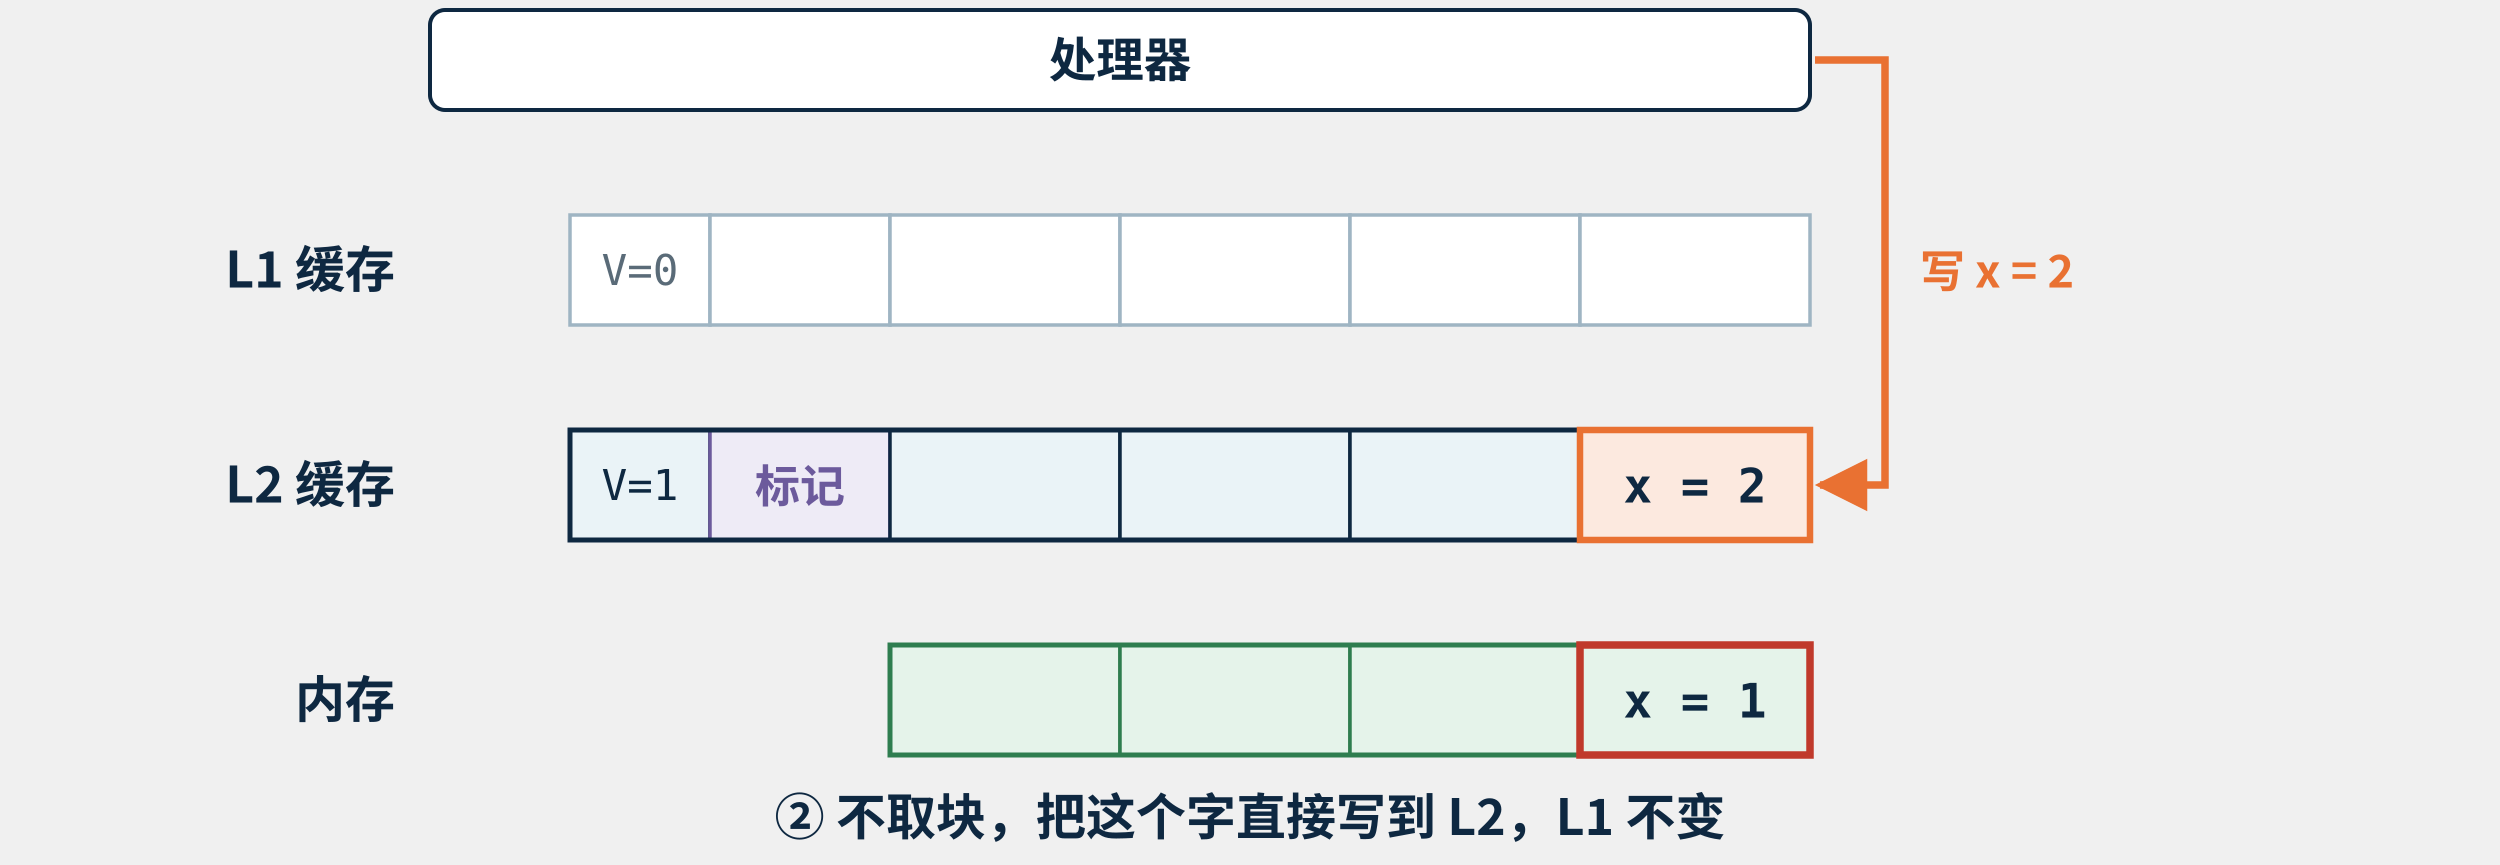
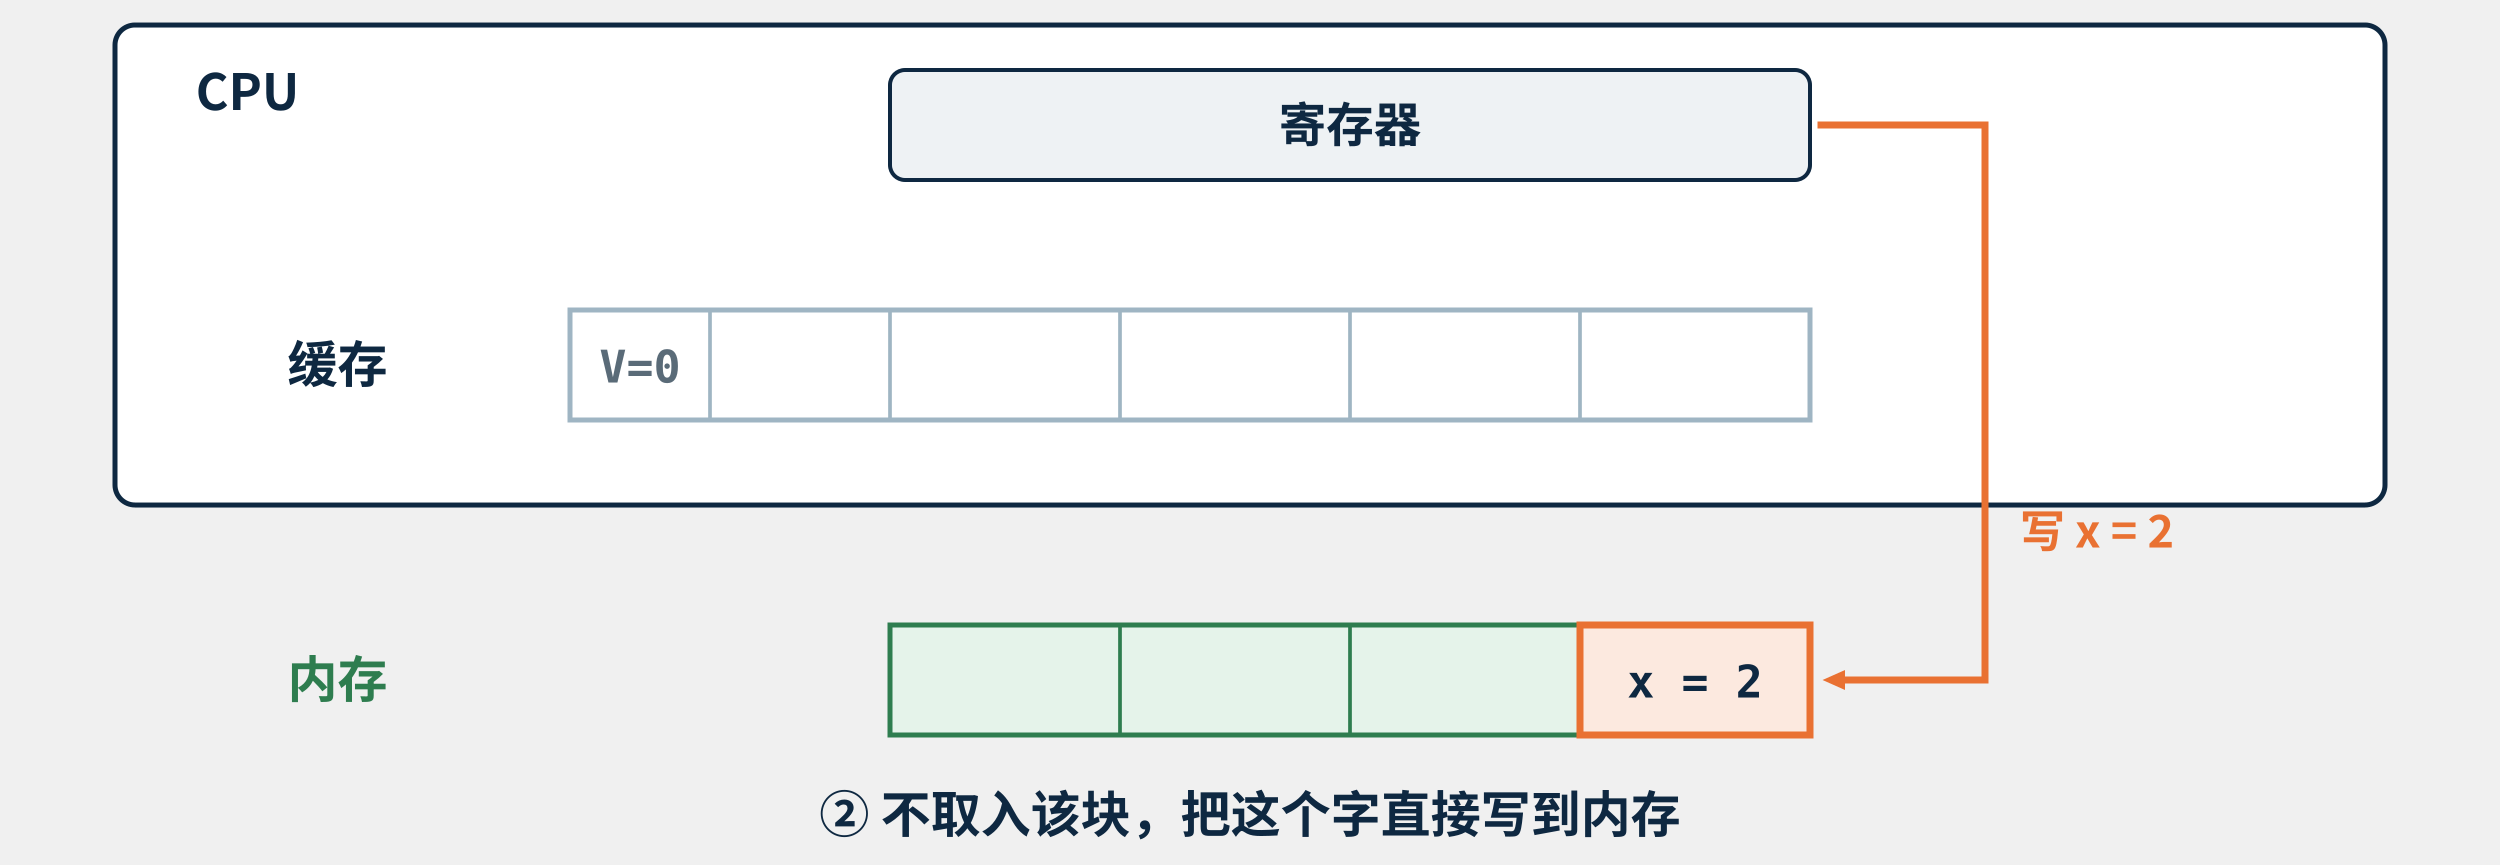
<svg xmlns="http://www.w3.org/2000/svg" viewBox="0 0 1000 346" width="1000" height="346">
  <defs>
    <marker id="ah-156082" viewBox="0 0 10 10" refX="9" refY="5" markerWidth="7" markerHeight="7" orient="auto-start-reverse">
      <path d="M0,0 L10,5 L0,10 z" fill="#156082" />
    </marker>
    <marker id="ah-e97132" viewBox="0 0 10 10" refX="9" refY="5" markerWidth="7" markerHeight="7" orient="auto-start-reverse">
      <path d="M0,0 L10,5 L0,10 z" fill="#e97132" />
    </marker>
    <marker id="ah-0e2841" viewBox="0 0 10 10" refX="9" refY="5" markerWidth="7" markerHeight="7" orient="auto-start-reverse">
      <path d="M0,0 L10,5 L0,10 z" fill="#0e2841" />
    </marker>
    <marker id="ah-2e7d4f" viewBox="0 0 10 10" refX="9" refY="5" markerWidth="7" markerHeight="7" orient="auto-start-reverse">
      <path d="M0,0 L10,5 L0,10 z" fill="#2e7d4f" />
    </marker>
    <marker id="ah-c0392b" viewBox="0 0 10 10" refX="9" refY="5" markerWidth="7" markerHeight="7" orient="auto-start-reverse">
      <path d="M0,0 L10,5 L0,10 z" fill="#c0392b" />
    </marker>
    <marker id="ah-5a6b78" viewBox="0 0 10 10" refX="9" refY="5" markerWidth="7" markerHeight="7" orient="auto-start-reverse">
      <path d="M0,0 L10,5 L0,10 z" fill="#5a6b78" />
    </marker>
    <marker id="ah-9fb5c3" viewBox="0 0 10 10" refX="9" refY="5" markerWidth="7" markerHeight="7" orient="auto-start-reverse">
      <path d="M0,0 L10,5 L0,10 z" fill="#9fb5c3" />
    </marker>
  </defs>
-   <rect x="172.0" y="4.0" width="552.0" height="40.0" rx="6" fill="#ffffff" stroke="#0e2841" stroke-width="1.6" />
-   <text x="448.0" y="30.8" font-family="PingFang SC, Noto Sans CJK SC, Source Han Sans SC, sans-serif" font-size="19" font-weight="bold" fill="#0e2841" text-anchor="middle">处理器</text>
-   <text x="158.0" y="115.0" font-family="PingFang SC, Noto Sans CJK SC, Source Han Sans SC, sans-serif" font-size="20" font-weight="bold" fill="#0e2841" text-anchor="end">L1 缓存</text>
-   <rect x="228.0" y="86.0" width="56.0" height="44.0" rx="0" fill="#ffffff" stroke="#9fb5c3" stroke-width="1.4" />
-   <text x="256.0" y="114.0" font-family="SFMono-Regular, Menlo, DejaVu Sans Mono, Consolas, monospace" font-size="17" font-weight="normal" fill="#5a6b78" text-anchor="middle">V=0</text>
-   <rect x="284.0" y="86.0" width="72.0" height="44.0" rx="0" fill="#ffffff" stroke="#9fb5c3" stroke-width="1.4" />
-   <rect x="356.0" y="86.0" width="92.0" height="44.0" rx="0" fill="#ffffff" stroke="#9fb5c3" stroke-width="1.4" />
-   <rect x="448.0" y="86.0" width="92.0" height="44.0" rx="0" fill="#ffffff" stroke="#9fb5c3" stroke-width="1.4" />
-   <rect x="540.0" y="86.0" width="92.0" height="44.0" rx="0" fill="#ffffff" stroke="#9fb5c3" stroke-width="1.4" />
-   <rect x="632.0" y="86.0" width="92.0" height="44.0" rx="0" fill="#ffffff" stroke="#9fb5c3" stroke-width="1.4" />
-   <text x="158.0" y="201.0" font-family="PingFang SC, Noto Sans CJK SC, Source Han Sans SC, sans-serif" font-size="20" font-weight="bold" fill="#0e2841" text-anchor="end">L2 缓存</text>
-   <rect x="228.0" y="172.0" width="56.0" height="44.0" rx="0" fill="#eaf3f7" stroke="#0e2841" stroke-width="1.4" />
-   <text x="256.0" y="200.0" font-family="SFMono-Regular, Menlo, DejaVu Sans Mono, Consolas, monospace" font-size="17" font-weight="normal" fill="#0e2841" text-anchor="middle">V=1</text>
-   <rect x="284.0" y="172.0" width="72.0" height="44.0" rx="0" fill="#eeebf6" stroke="#6c5a9c" stroke-width="1.4" />
-   <text x="320.0" y="201.0" font-family="PingFang SC, Noto Sans CJK SC, Source Han Sans SC, sans-serif" font-size="18" font-weight="bold" fill="#6c5a9c" text-anchor="middle">标记</text>
-   <rect x="356.0" y="172.0" width="92.0" height="44.0" rx="0" fill="#eaf3f7" stroke="#0e2841" stroke-width="1.4" />
-   <rect x="448.0" y="172.0" width="92.0" height="44.0" rx="0" fill="#eaf3f7" stroke="#0e2841" stroke-width="1.4" />
-   <rect x="540.0" y="172.0" width="92.0" height="44.0" rx="0" fill="#eaf3f7" stroke="#0e2841" stroke-width="1.4" />
-   <rect x="632.0" y="172.0" width="92.0" height="44.0" rx="0" fill="#fce9df" stroke="#e97132" stroke-width="1.4" />
-   <text x="678.0" y="201.0" font-family="SFMono-Regular, Menlo, DejaVu Sans Mono, Consolas, monospace" font-size="19" font-weight="bold" fill="#0e2841" text-anchor="middle">x = 2</text>
-   <rect x="228.0" y="172.0" width="496.0" height="44.0" rx="0" fill="none" stroke="#0e2841" stroke-width="2" />
-   <text x="158.0" y="287.0" font-family="PingFang SC, Noto Sans CJK SC, Source Han Sans SC, sans-serif" font-size="20" font-weight="bold" fill="#0e2841" text-anchor="end">内存</text>
-   <rect x="356.0" y="258.0" width="92.0" height="44.0" rx="0" fill="#e5f3ea" stroke="#2e7d4f" stroke-width="1.4" />
-   <rect x="448.0" y="258.0" width="92.0" height="44.0" rx="0" fill="#e5f3ea" stroke="#2e7d4f" stroke-width="1.4" />
-   <rect x="540.0" y="258.0" width="92.0" height="44.0" rx="0" fill="#e5f3ea" stroke="#2e7d4f" stroke-width="1.4" />
-   <rect x="632.0" y="258.0" width="92.0" height="44.0" rx="0" fill="#e5f3ea" stroke="#2e7d4f" stroke-width="1.4" />
-   <text x="678.0" y="287.0" font-family="SFMono-Regular, Menlo, DejaVu Sans Mono, Consolas, monospace" font-size="19" font-weight="bold" fill="#0e2841" text-anchor="middle">x = 1</text>
-   <rect x="356.0" y="258.0" width="368.0" height="44.0" rx="0" fill="none" stroke="#2e7d4f" stroke-width="2" />
-   <rect x="632.0" y="172.0" width="92.0" height="44.0" rx="0" fill="none" stroke="#e97132" stroke-width="2.6" />
-   <rect x="632.0" y="258.0" width="92.0" height="44.0" rx="0" fill="none" stroke="#c0392b" stroke-width="3" />
-   <path d="M 726.0 24.0 L 754.0 24.0 L 754.0 194.0 L 728.0 194.0" fill="none" stroke="#e97132" stroke-width="3" marker-end="url(#ah-e97132)" />
-   <text x="768.0" y="115.0" font-family="PingFang SC, Noto Sans CJK SC, Source Han Sans SC, sans-serif" font-size="18" font-weight="bold" fill="#e97132" text-anchor="start">写 x = 2</text>
-   <text x="500.0" y="334.0" font-family="PingFang SC, Noto Sans CJK SC, Source Han Sans SC, sans-serif" font-size="20" font-weight="bold" fill="#0e2841" text-anchor="middle">② 不取块，把这个字直接写到 L2，L1 不变</text>
+   <rect x="46.0" y="10.0" width="908.0" height="192.0" rx="8" fill="#ffffff" stroke="#0e2841" stroke-width="2" />
+   <text x="99.0" y="44.0" font-family="PingFang SC, Noto Sans CJK SC, Source Han Sans SC, sans-serif" font-size="20" font-weight="bold" fill="#0e2841" text-anchor="middle">CPU</text>
+   <rect x="356.0" y="28.0" width="368.0" height="44.0" rx="6" fill="#eef2f4" stroke="#0e2841" stroke-width="1.6" />
+   <text x="540.0" y="56.8" font-family="PingFang SC, Noto Sans CJK SC, Source Han Sans SC, sans-serif" font-size="19" font-weight="bold" fill="#0e2841" text-anchor="middle">寄存器</text>
+   <text x="155.0" y="153.0" font-family="PingFang SC, Noto Sans CJK SC, Source Han Sans SC, sans-serif" font-size="20" font-weight="bold" fill="#0e2841" text-anchor="end">缓存</text>
+   <rect x="228.0" y="124.0" width="56.0" height="44.0" rx="0" fill="#ffffff" stroke="none" stroke-width="0" />
+   <text x="256.0" y="153.0" font-family="SFMono-Regular, Menlo, DejaVu Sans Mono, Consolas, monospace" font-size="18" font-weight="bold" fill="#5a6b78" text-anchor="middle">V=0</text>
+   <rect x="284.0" y="124.0" width="72.0" height="44.0" rx="0" fill="#ffffff" stroke="none" stroke-width="0" />
+   <rect x="356.0" y="124.0" width="92.0" height="44.0" rx="0" fill="#ffffff" stroke="none" stroke-width="0" />
+   <rect x="448.0" y="124.0" width="92.0" height="44.0" rx="0" fill="#ffffff" stroke="none" stroke-width="0" />
+   <rect x="540.0" y="124.0" width="92.0" height="44.0" rx="0" fill="#ffffff" stroke="none" stroke-width="0" />
+   <rect x="632.0" y="124.0" width="92.0" height="44.0" rx="0" fill="#ffffff" stroke="none" stroke-width="0" />
+   <rect x="228.0" y="124.0" width="56.0" height="44.0" rx="0" fill="none" stroke="#9fb5c3" stroke-width="1.3" />
+   <rect x="284.0" y="124.0" width="72.0" height="44.0" rx="0" fill="none" stroke="#9fb5c3" stroke-width="1.3" />
+   <rect x="356.0" y="124.0" width="92.0" height="44.0" rx="0" fill="none" stroke="#9fb5c3" stroke-width="1.3" />
+   <rect x="448.0" y="124.0" width="92.0" height="44.0" rx="0" fill="none" stroke="#9fb5c3" stroke-width="1.3" />
+   <rect x="540.0" y="124.0" width="92.0" height="44.0" rx="0" fill="none" stroke="#9fb5c3" stroke-width="1.3" />
+   <rect x="632.0" y="124.0" width="92.0" height="44.0" rx="0" fill="none" stroke="#9fb5c3" stroke-width="1.3" />
+   <rect x="228.0" y="124.0" width="496.0" height="44.0" rx="0" fill="none" stroke="#9fb5c3" stroke-width="2" />
+   <text x="155.0" y="279.0" font-family="PingFang SC, Noto Sans CJK SC, Source Han Sans SC, sans-serif" font-size="20" font-weight="bold" fill="#2e7d4f" text-anchor="end">内存</text>
+   <rect x="356.0" y="250.0" width="92.0" height="44.0" rx="0" fill="#e5f3ea" stroke="none" stroke-width="0" />
+   <rect x="448.0" y="250.0" width="92.0" height="44.0" rx="0" fill="#e5f3ea" stroke="none" stroke-width="0" />
+   <rect x="540.0" y="250.0" width="92.0" height="44.0" rx="0" fill="#e5f3ea" stroke="none" stroke-width="0" />
+   <rect x="632.0" y="250.0" width="92.0" height="44.0" rx="0" fill="#fce9df" stroke="none" stroke-width="0" />
+   <text x="678.0" y="279.0" font-family="SFMono-Regular, Menlo, DejaVu Sans Mono, Consolas, monospace" font-size="18" font-weight="bold" fill="#0e2841" text-anchor="middle">x = 2</text>
+   <rect x="356.0" y="250.0" width="92.0" height="44.0" rx="0" fill="none" stroke="#2e7d4f" stroke-width="1.3" />
+   <rect x="448.0" y="250.0" width="92.0" height="44.0" rx="0" fill="none" stroke="#2e7d4f" stroke-width="1.3" />
+   <rect x="540.0" y="250.0" width="92.0" height="44.0" rx="0" fill="none" stroke="#2e7d4f" stroke-width="1.3" />
+   <rect x="632.0" y="250.0" width="92.0" height="44.0" rx="0" fill="none" stroke="#e97132" stroke-width="1.3" />
+   <rect x="356.0" y="250.0" width="368.0" height="44.0" rx="0" fill="none" stroke="#2e7d4f" stroke-width="2" />
+   <rect x="632.0" y="250.0" width="92.0" height="44.0" rx="0" fill="none" stroke="#e97132" stroke-width="2.8" />
+   <path d="M 727.0 50.0 L 794.0 50.0 L 794.0 272.0 L 738.0 272.0" fill="none" stroke="#e97132" stroke-width="2.8" />
+   <path d="M 729.0 272.0 L 738.0 268.0 L 738.0 276.0 Z" fill="#e97132" stroke="#e97132" stroke-width="0" />
+   <text x="808.0" y="219.0" font-family="PingFang SC, Noto Sans CJK SC, Source Han Sans SC, sans-serif" font-size="18" font-weight="bold" fill="#e97132" text-anchor="start">写 x = 2</text>
+   <text x="500.0" y="333.0" font-family="PingFang SC, Noto Sans CJK SC, Source Han Sans SC, sans-serif" font-size="20" font-weight="bold" fill="#0e2841" text-anchor="middle">② 不取入该块，把这个字直接写到内存</text>
</svg>
